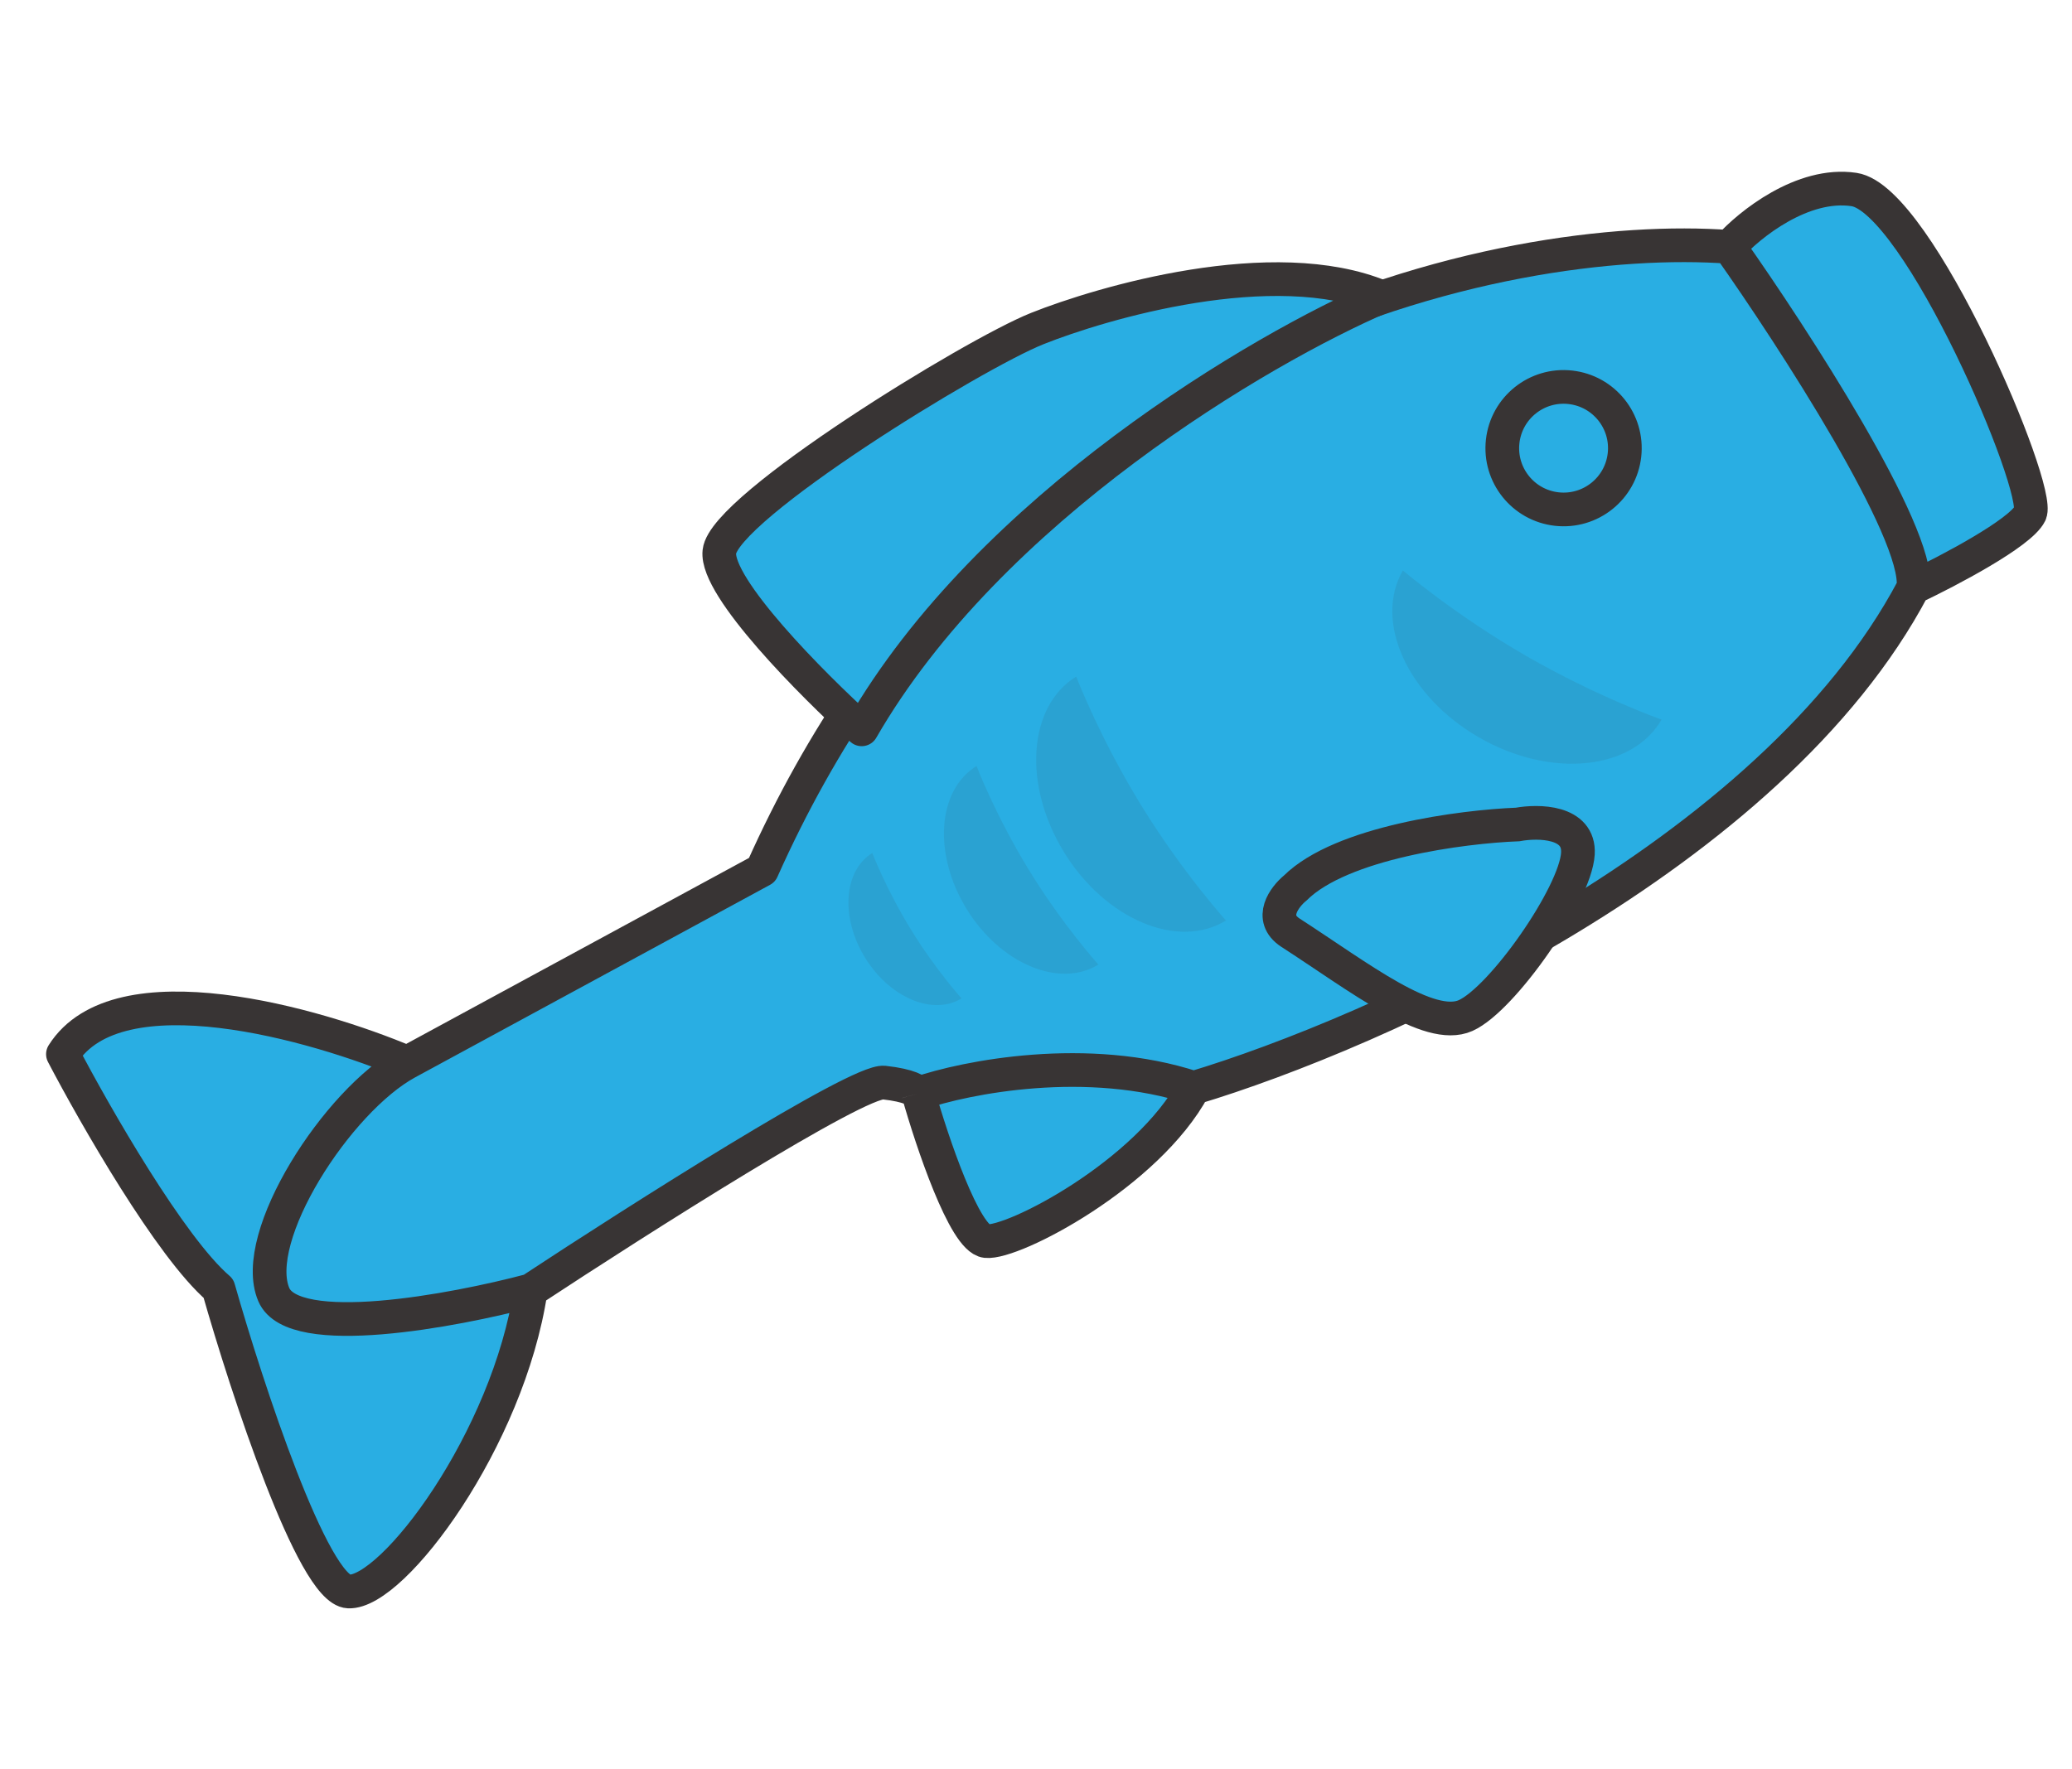
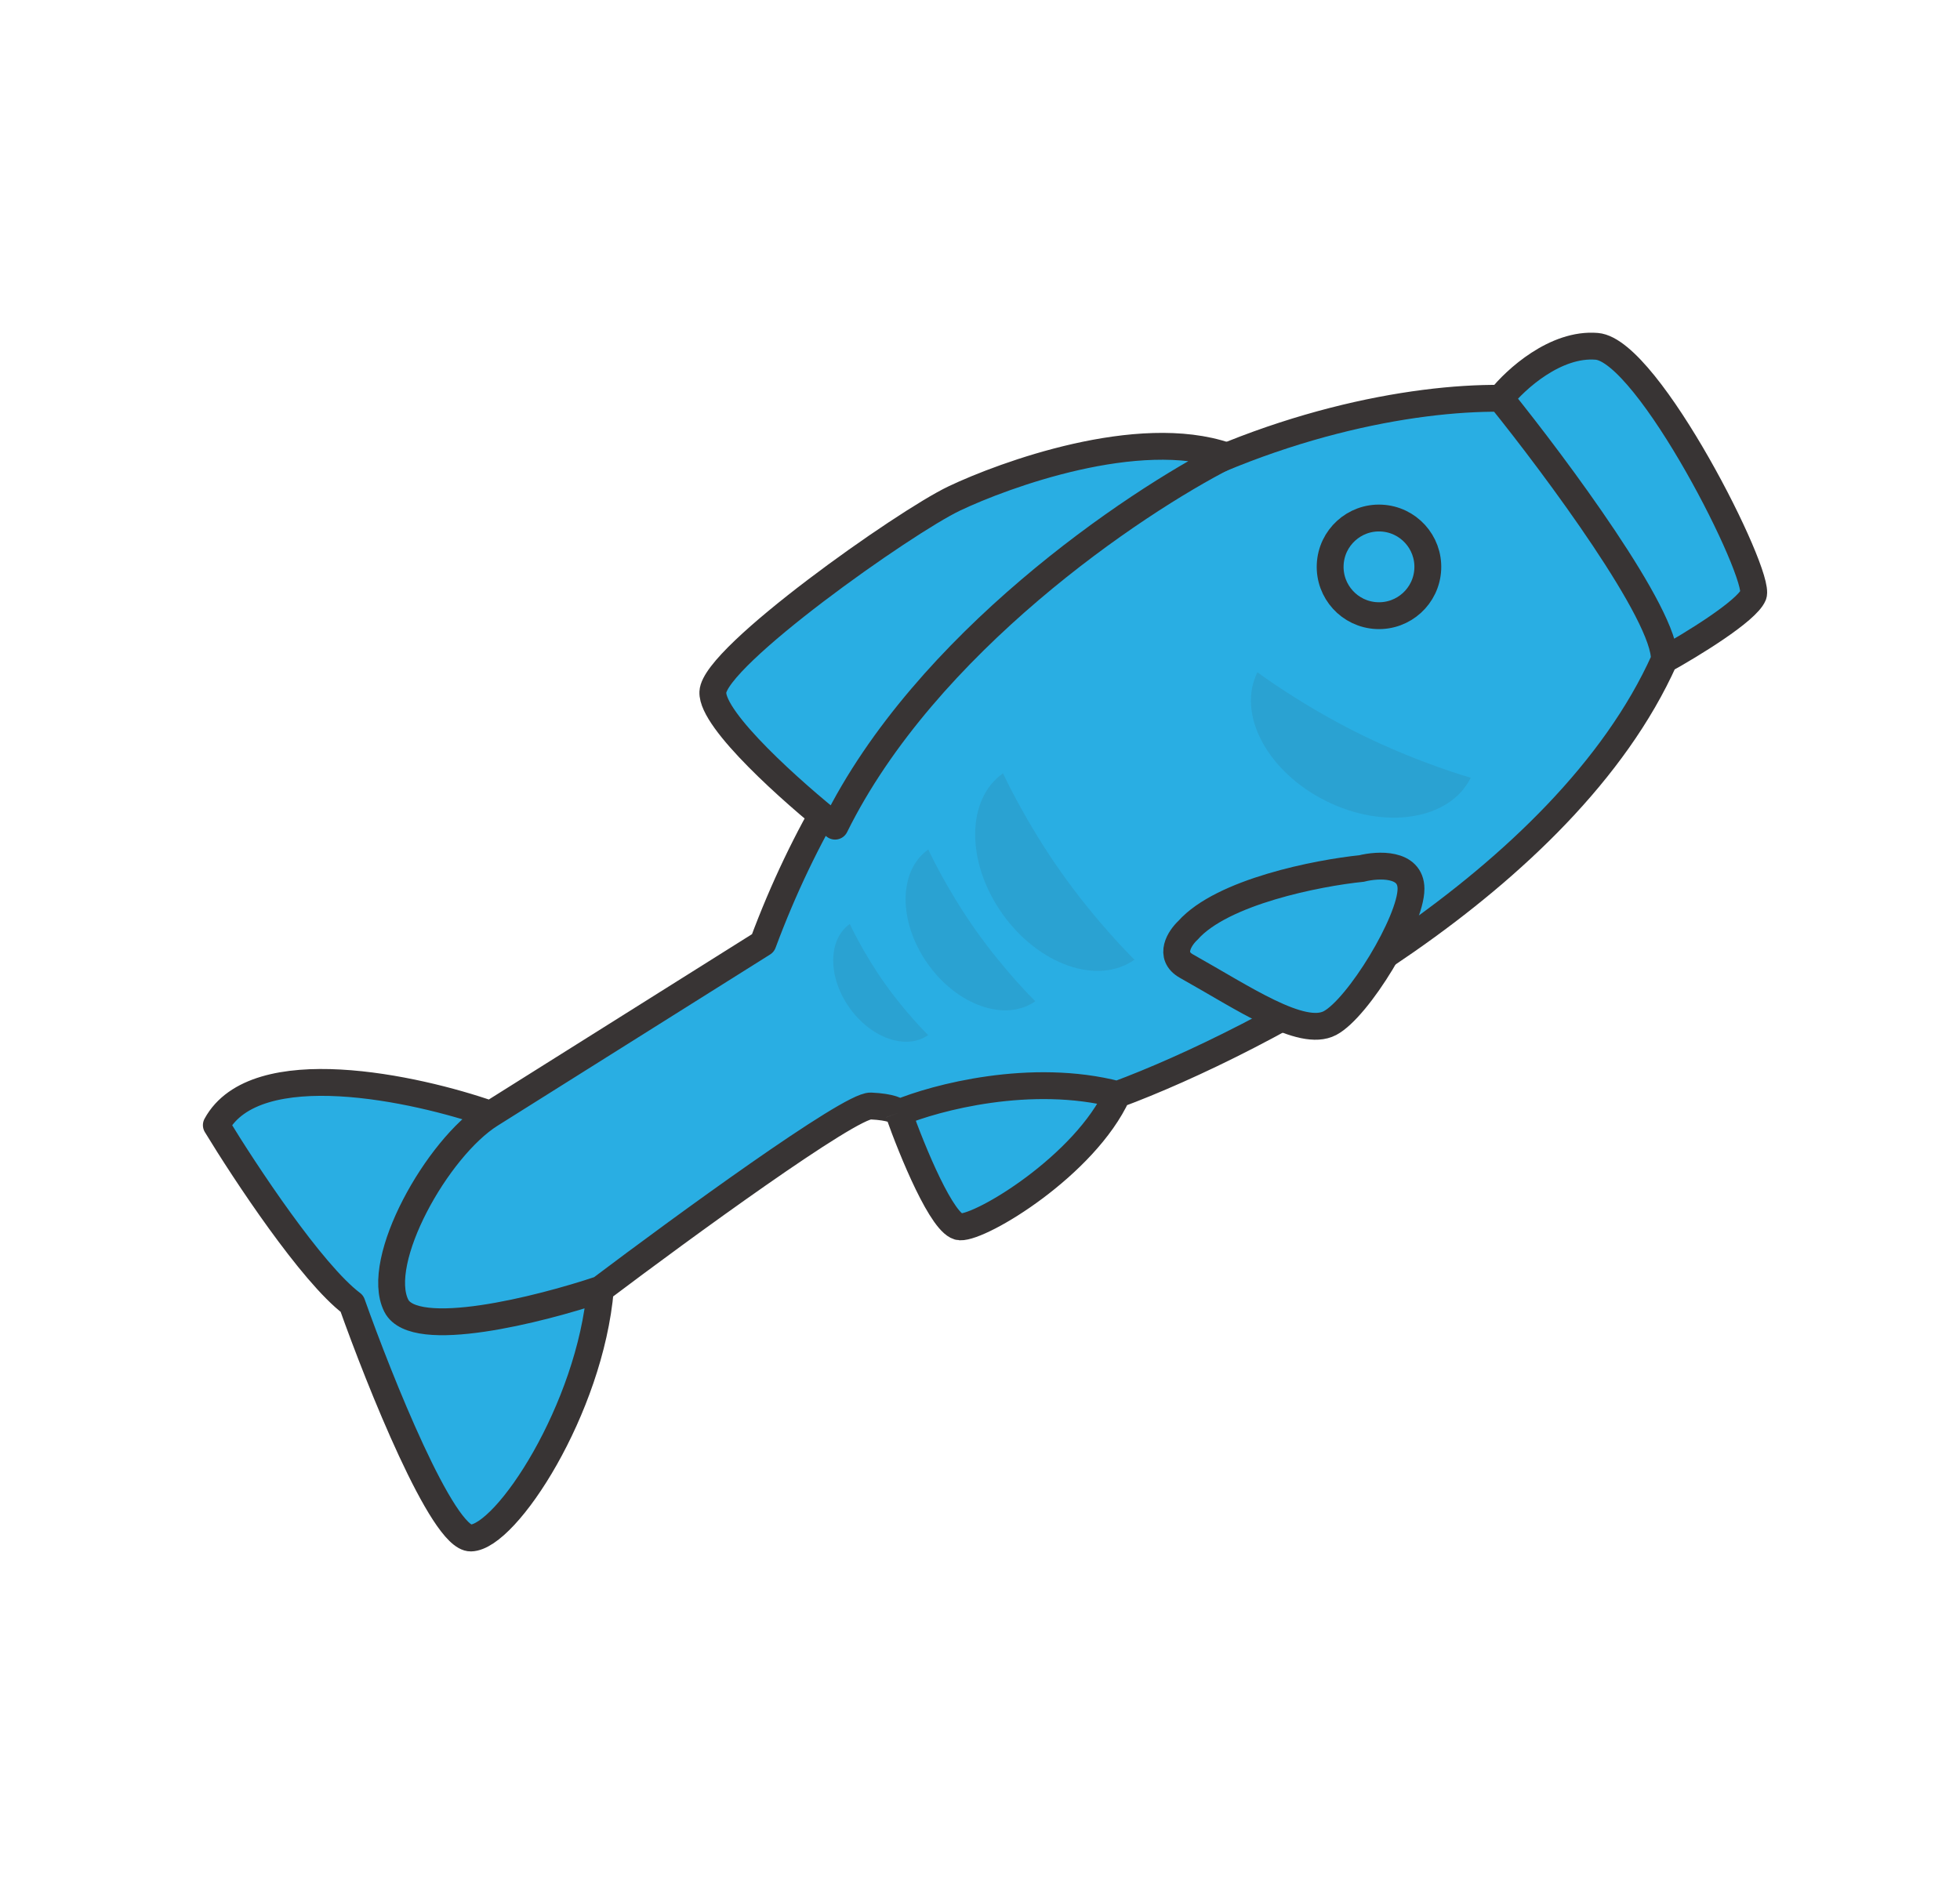
- <svg xmlns="http://www.w3.org/2000/svg" width="246" height="210" viewBox="0 0 246 210" fill="none">
-   <path d="M7.471 125.193C13.981 114.891 37.43 121.562 48.341 126.185L90.473 103.321C118.965 39.478 178.904 27.384 205.312 29.318C207.703 26.667 214.01 21.593 220.12 22.506C227.758 23.646 242.42 58.093 241.019 60.985C239.898 63.298 231.32 67.806 227.172 69.771C210.253 101.862 163.157 122.761 141.723 129.199C136.216 139.43 120.272 147.744 117.078 147.39C114.523 147.107 110.651 135.585 109.035 129.859C108.954 129.57 108.026 128.906 104.954 128.566C101.883 128.226 75.711 144.877 63.009 153.244C60.34 170.966 46.66 189.235 41.386 189.004C37.167 188.82 29.33 164.942 25.939 153.026C20.261 148.158 11.261 132.442 7.471 125.193Z" fill="#29AEE3" />
-   <path d="M48.341 126.185C37.43 121.562 13.981 114.891 7.471 125.193C11.261 132.442 20.261 148.158 25.939 153.026C29.33 164.942 37.167 188.82 41.386 189.004C46.66 189.235 60.34 170.966 63.009 153.244M48.341 126.185L90.473 103.321C118.965 39.478 178.904 27.384 205.312 29.318M48.341 126.185C40.064 130.676 29.586 146.916 32.51 153.754C34.85 159.224 53.818 155.693 63.009 153.244M63.009 153.244C75.711 144.877 101.883 128.226 104.954 128.566C108.026 128.906 108.954 129.57 109.035 129.859M109.035 129.859C110.651 135.585 114.523 147.107 117.078 147.39C120.272 147.744 136.216 139.43 141.723 129.199M109.035 129.859C114.687 127.913 129.137 125.056 141.723 129.199M141.723 129.199C163.157 122.761 210.253 101.862 227.172 69.771M227.172 69.771C231.32 67.806 239.898 63.298 241.019 60.985C242.42 58.093 227.758 23.646 220.12 22.506C214.01 21.593 207.703 26.667 205.312 29.318M227.172 69.771C227.898 63.212 212.902 40.069 205.312 29.318" stroke="#383434" stroke-width="4" stroke-linejoin="round" />
-   <path d="M85.408 65.512C84.939 69.745 96.477 81.345 102.304 86.615C117.493 60.251 149.752 41.393 163.983 35.26C151.181 29.947 130.795 35.967 123.154 39.017C115.513 42.066 85.993 60.221 85.408 65.512Z" fill="#29AEE3" stroke="#383434" stroke-width="4" stroke-linejoin="round" />
-   <path d="M174.01 120.603C169.656 122.555 161.37 116.039 153.191 110.751C150.594 109.036 152.499 106.509 153.777 105.46C159.247 100.028 173.654 98.166 180.174 97.914C182.659 97.459 187.57 97.516 187.337 101.385C187.045 106.222 178.365 118.651 174.01 120.603Z" fill="#29AEE3" stroke="#383434" stroke-width="4" />
-   <circle cx="185.637" cy="53.225" r="7.276" transform="rotate(6.31755 185.637 53.2253)" stroke="#383434" stroke-width="4" />
-   <path opacity="0.1" d="M135.452 95.578C140.361 103.577 145.552 109.319 145.552 109.319C139.837 112.826 131.225 109.184 126.315 101.185C121.406 93.186 122.06 83.858 127.774 80.351C127.774 80.351 130.543 87.579 135.452 95.578Z" fill="#383434" />
-   <path opacity="0.1" d="M122.189 103.368C126.186 109.879 130.411 114.553 130.411 114.553C125.759 117.408 118.748 114.444 114.751 107.932C110.755 101.42 111.287 93.827 115.939 90.972C115.939 90.972 118.193 96.856 122.189 103.368Z" fill="#383434" />
-   <path opacity="0.1" d="M108.141 110.377C111.067 115.145 114.161 118.567 114.161 118.567C110.754 120.658 105.621 118.487 102.695 113.719C99.769 108.951 100.158 103.391 103.564 101.301C103.564 101.301 105.215 105.609 108.141 110.377Z" fill="#383434" />
-   <path opacity="0.1" d="M181.176 77.884C189.658 82.775 197.274 85.457 197.274 85.457C193.779 91.517 184.07 92.463 175.589 87.571C167.107 82.68 163.065 73.802 166.559 67.742C166.559 67.742 172.695 72.992 181.176 77.884Z" fill="#383434" />
+ <svg xmlns="http://www.w3.org/2000/svg" width="292" height="281" viewBox="0 0 292 281" fill="none">
+   <path d="M32.229 167.65C38.069 156.954 61.896 162.115 73.079 166.032L113.667 140.528C138.028 74.997 197.074 59.104 223.551 59.349C225.767 56.551 231.739 51.085 237.894 51.605C245.589 52.256 262.419 85.698 261.205 88.673C260.234 91.053 251.962 96.1 247.947 98.325C233.11 131.43 187.443 155.291 166.463 163.083C161.621 173.644 146.239 182.958 143.029 182.809C140.461 182.69 135.863 171.438 133.884 165.827C133.785 165.544 132.816 164.941 129.729 164.797C126.643 164.654 101.586 182.94 89.444 192.101C87.911 209.957 75.424 229.061 70.146 229.167C65.924 229.252 56.58 205.923 52.435 194.248C46.458 189.752 36.474 174.642 32.229 167.65Z" fill="#29AEE3" />
+   <path d="M73.079 166.032C61.896 162.115 38.069 156.954 32.229 167.65C36.474 174.642 46.458 189.752 52.435 194.248C56.58 205.923 65.924 229.252 70.146 229.167C75.424 229.061 87.911 209.957 89.444 192.101M73.079 166.032L113.667 140.528C138.028 74.997 197.074 59.104 223.551 59.349M73.079 166.032C65.106 171.042 55.685 187.918 59.04 194.555C61.723 199.865 80.427 195.131 89.444 192.101M89.444 192.101C101.586 182.94 126.643 164.654 129.729 164.797C132.816 164.941 133.785 165.544 133.884 165.827M133.884 165.827C135.863 171.438 140.461 182.69 143.029 182.809C146.239 182.958 161.621 173.644 166.463 163.083M133.884 165.827C139.4 163.524 153.638 159.751 166.463 163.083M166.463 163.083C187.443 155.291 233.11 131.43 247.947 98.325M247.947 98.325C251.962 96.1 260.234 91.053 261.205 88.673C262.419 85.698 245.589 52.256 237.894 51.605C231.739 51.085 225.767 56.551 223.551 59.349M247.947 98.325C248.253 91.733 231.811 69.594 223.551 59.349" stroke="#383434" stroke-width="4" stroke-linejoin="round" />
+   <path d="M106.2 103.119C106.003 107.373 118.257 118.213 124.408 123.101C137.884 95.822 168.875 74.944 182.685 67.915C169.571 63.43 149.611 70.739 142.18 74.269C134.749 77.8 106.447 97.801 106.2 103.119Z" fill="#29AEE3" stroke="#383434" stroke-width="4" stroke-linejoin="round" />
+   <path d="M198.137 152.445C193.915 154.672 185.23 148.697 176.731 143.942C174.03 142.396 175.77 139.753 176.978 138.624C182.091 132.855 196.35 130.077 202.84 129.41C205.291 128.797 210.196 128.54 210.21 132.417C210.227 137.262 202.358 150.219 198.137 152.445Z" fill="#29AEE3" stroke="#383434" stroke-width="4" />
+   <circle cx="205.441" cy="84.463" r="7.276" transform="rotate(2.65988 205.441 84.4626)" stroke="#383434" stroke-width="4" />
+   <path opacity="0.1" d="M158.06 129.931C163.469 137.601 169.015 143 169.015 143C163.536 146.865 154.709 143.78 149.299 136.11C143.89 128.44 143.947 119.09 149.426 115.225C149.426 115.225 152.651 122.262 158.06 129.931Z" fill="#383434" />
+   <path opacity="0.1" d="M145.322 138.55C149.725 144.793 154.24 149.188 154.24 149.188C149.779 152.334 142.594 149.823 138.19 143.579C133.787 137.336 133.833 129.724 138.293 126.578C138.293 126.578 140.918 132.306 145.322 138.55Z" fill="#383434" />
+   <path opacity="0.1" d="M131.749 146.442C134.974 151.013 138.28 154.231 138.28 154.231C135.013 156.535 129.752 154.696 126.528 150.124C123.303 145.553 123.337 139.979 126.603 137.676C126.603 137.676 128.525 141.87 131.749 146.442Z" fill="#383434" />
+   <path opacity="0.1" d="M202.563 109.356C211.34 113.697 219.111 115.887 219.111 115.887C216.01 122.157 206.381 123.721 197.605 119.38C188.829 115.039 184.228 106.438 187.329 100.168C187.329 100.168 193.787 105.015 202.563 109.356Z" fill="#383434" />
</svg>
